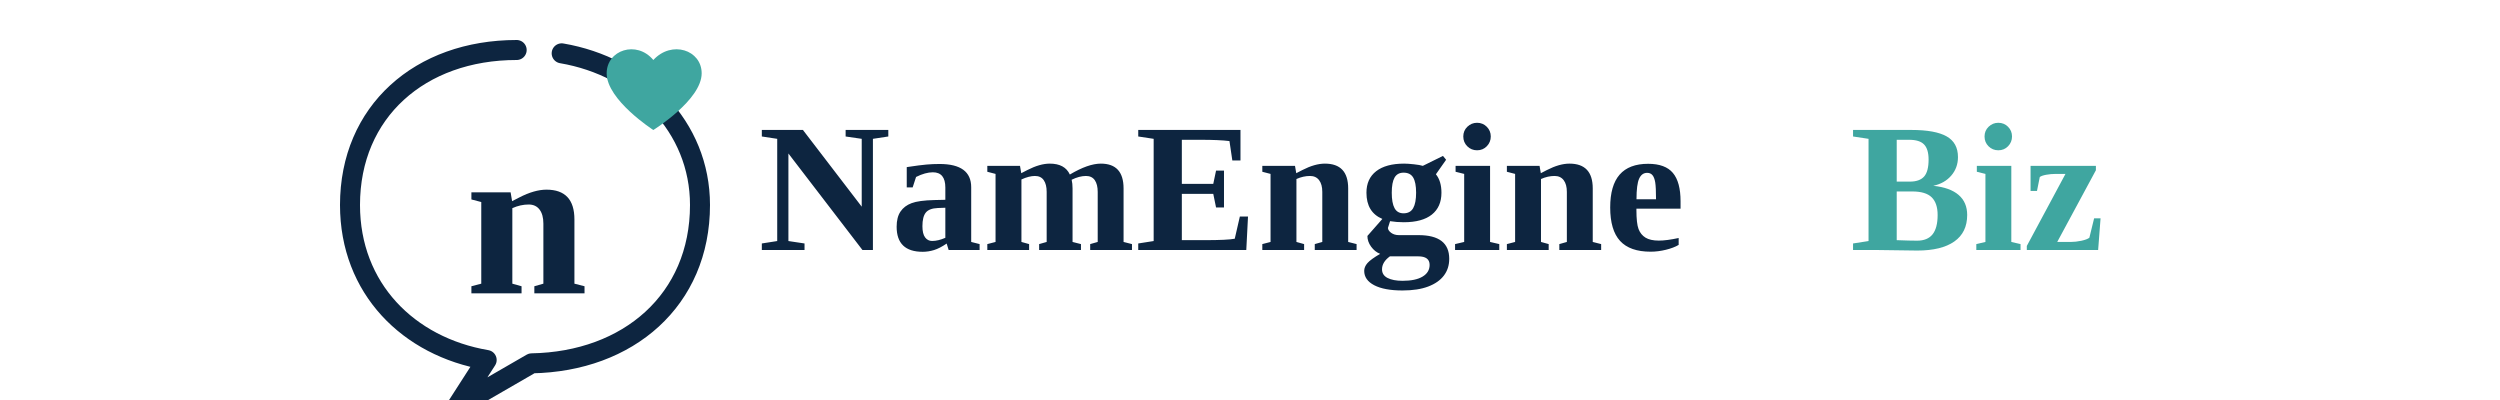
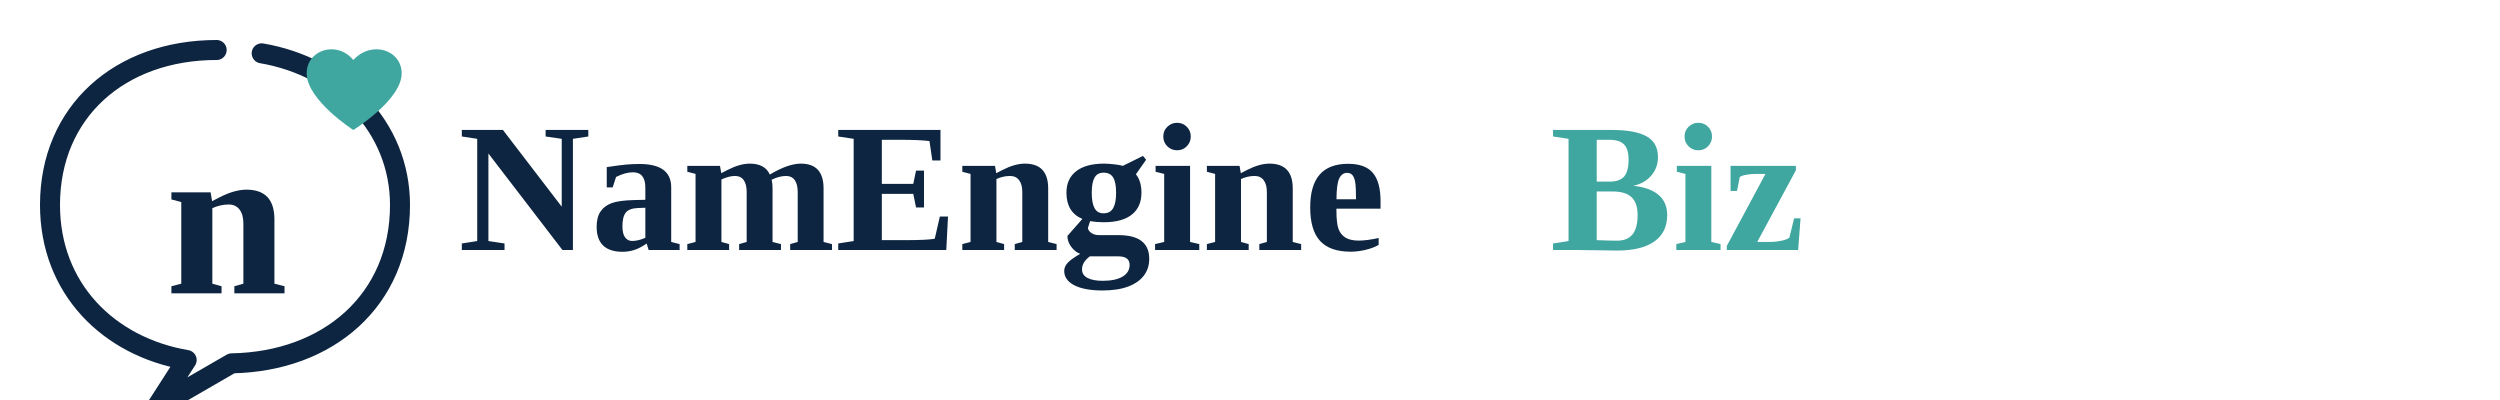
- <svg xmlns="http://www.w3.org/2000/svg" width="1500" height="240" viewBox="0 0 1140 240">
+ <svg xmlns="http://www.w3.org/2000/svg" width="1500" height="240" viewBox="0 0 1500 240">
  <rect width="100%" height="100%" fill="none" />
  <g transform="translate(20,20)">
    <path d="M110 10                C52 10 10 47 10 103                C10 153 45 188 92 196                L74 224                L119 198                C177 197 220 160 220 103                C220 56 184 20 137 12" fill="none" stroke="#0D2540" stroke-width="12" stroke-linecap="round" stroke-linejoin="round" />
    <text x="116" y="156" text-anchor="middle" font-family="Georgia, 'Times New Roman', serif" font-size="132" font-weight="700" fill="#0D2540">n</text>
    <path d="M164 24                C164 10 182 4 192 16                C203 4 221 10 221 24                C221 40 192 58 192 58                C192 58 164 40 164 24Z" fill="#3FA6A0" />
  </g>
  <text x="275" y="150" font-family="Georgia, 'Times New Roman', serif" font-size="110" font-weight="700" fill="#0D2540">NamEngine</text>
  <text x="930" y="150" font-family="Georgia, 'Times New Roman', serif" font-size="110" font-weight="700" fill="#3FA6A0">Biz</text>
</svg>
